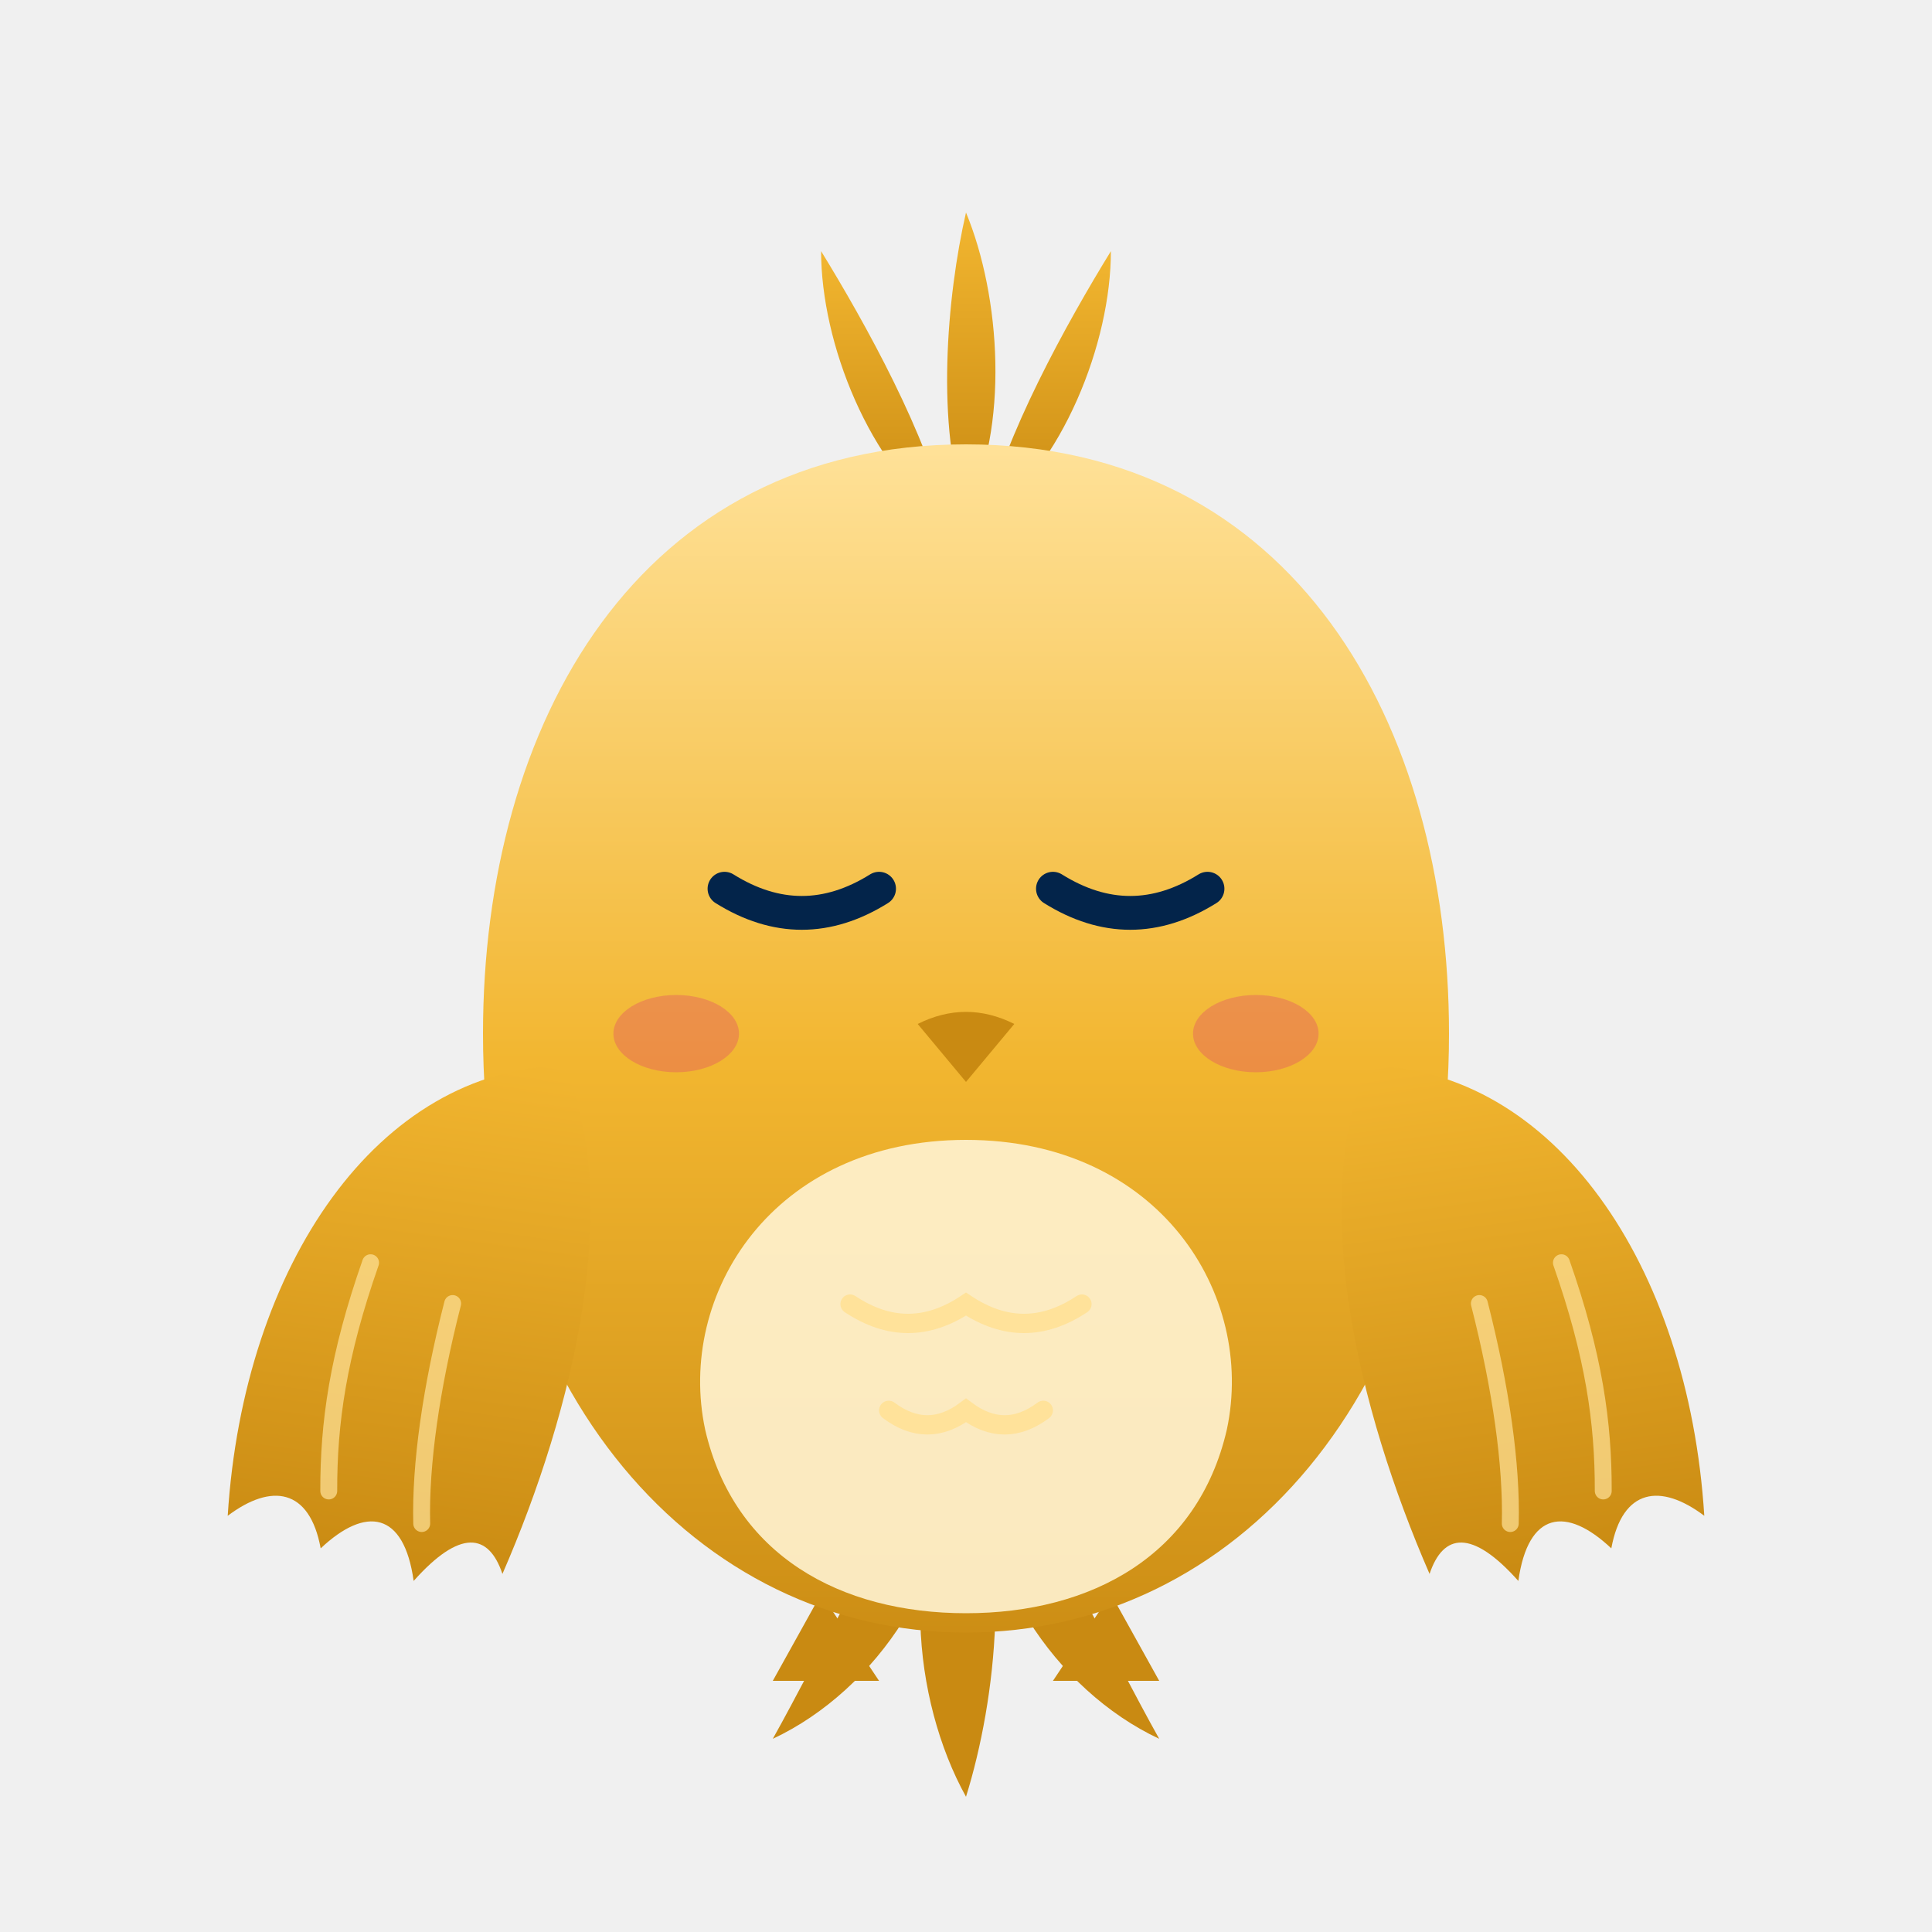
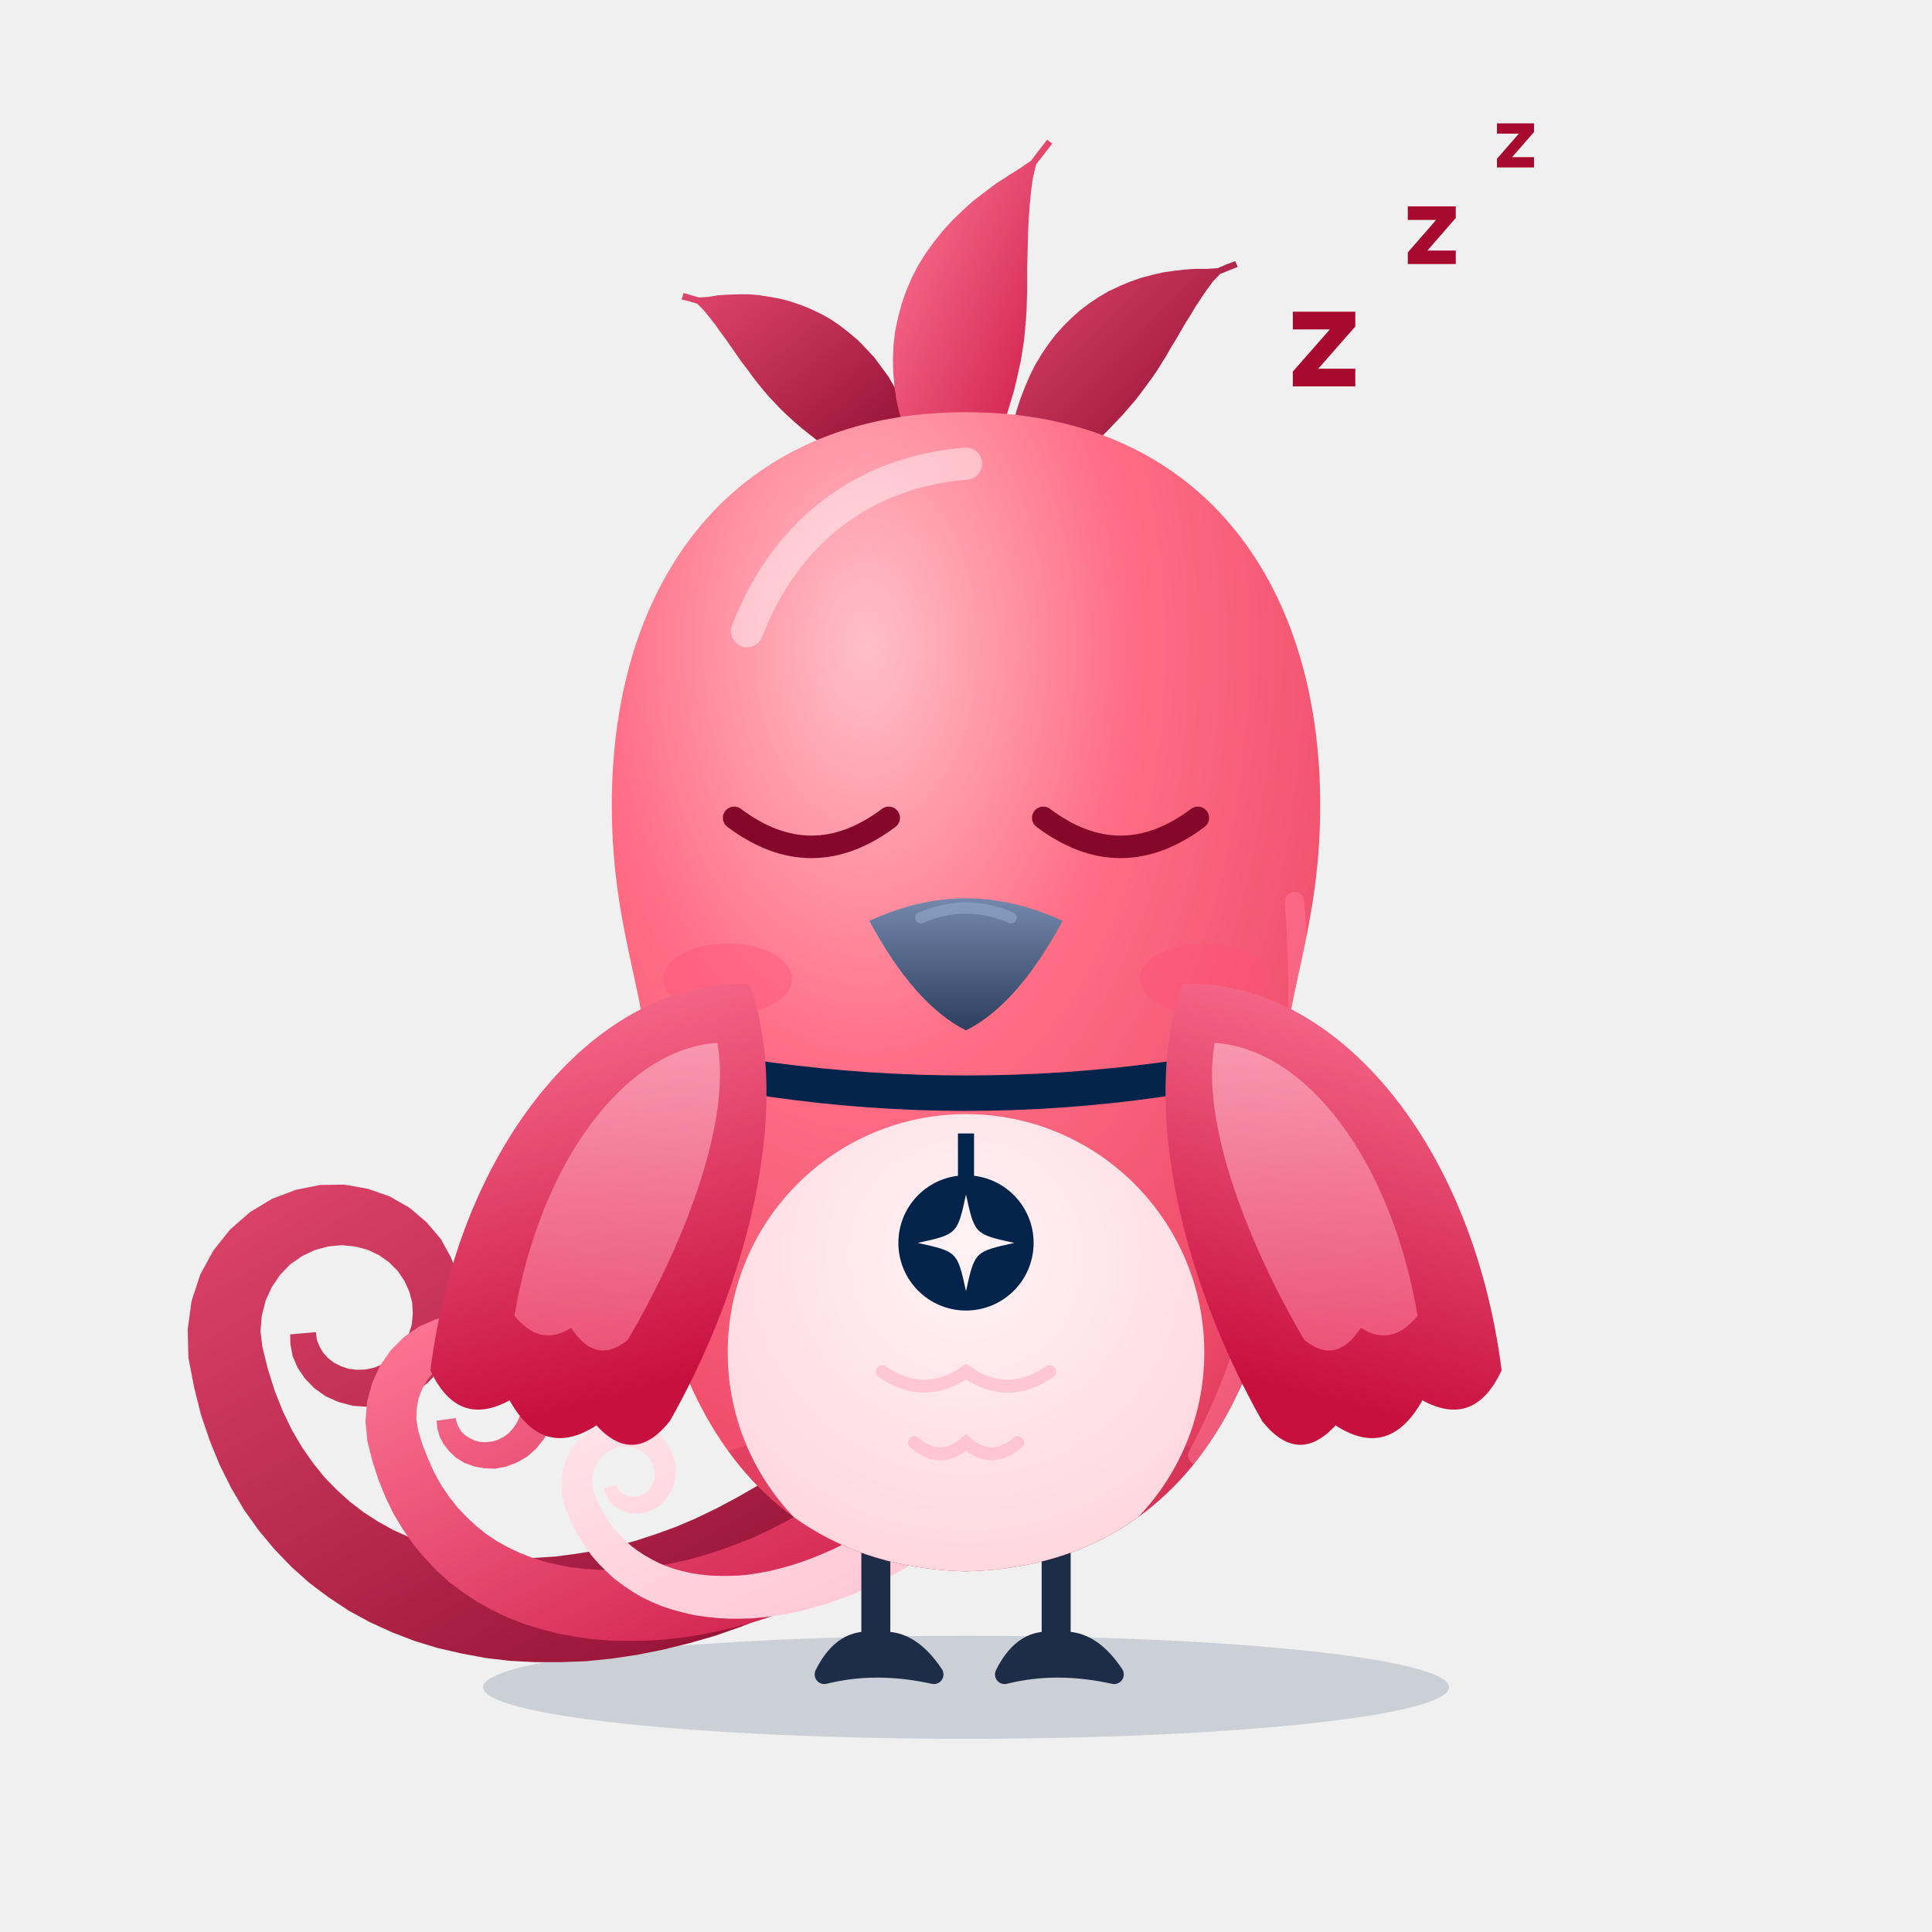
- <svg xmlns="http://www.w3.org/2000/svg" viewBox="0 0 400 400" width="400" height="400">
+ <svg xmlns="http://www.w3.org/2000/svg" viewBox="0 0 600 600" width="600" height="600">
  <defs>
-     <linearGradient id="h12b" x1="0" y1="90" x2="0" y2="350" gradientUnits="userSpaceOnUse">
-       <stop offset="0" stop-color="#FFE29A" />
-       <stop offset=".5" stop-color="#F2B630" />
-       <stop offset="1" stop-color="#C98A12" />
+     <radialGradient id="h19body" cx=".36" cy=".2" r=".95">
+       <stop offset="0" stop-color="#FFC0C9" />
+       <stop offset=".38" stop-color="#FF6F86" />
+       <stop offset=".8" stop-color="#EE4A68" />
+       <stop offset="1" stop-color="#C9284D" />
+     </radialGradient>
+     <linearGradient id="h19wing" x1="0" y1="0" x2=".3" y2="1">
+       <stop offset="0" stop-color="#FF7A98" />
+       <stop offset="1" stop-color="#C8103F" />
    </linearGradient>
-     <linearGradient id="h12w" x1="0" y1="0" x2="0" y2="1">
-       <stop offset="0" stop-color="#F2B630" />
-       <stop offset="1" stop-color="#C98A12" />
+     <linearGradient id="h19wingIn" x1="0" y1="0" x2="0" y2="1">
+       <stop offset="0" stop-color="#FFC2D1" />
+       <stop offset="1" stop-color="#FF7A98" />
    </linearGradient>
+     <linearGradient id="h19crim" x1="0" y1="0" x2="1" y2="1">
+       <stop offset="0" stop-color="#E0456B" />
+       <stop offset="1" stop-color="#85082A" />
+     </linearGradient>
+     <linearGradient id="h19rose" x1="0" y1="0" x2="1" y2="1">
+       <stop offset="0" stop-color="#FF7A98" />
+       <stop offset="1" stop-color="#C8103F" />
+     </linearGradient>
+     <linearGradient id="h19petal" x1="0" y1="0" x2="1" y2="1">
+       <stop offset="0" stop-color="#FFE3EA" />
+       <stop offset="1" stop-color="#FFC2D1" />
+     </linearGradient>
+     <radialGradient id="h19iris" cx=".42" cy=".38" r=".7">
+       <stop offset="0" stop-color="#2A5A9A" />
+       <stop offset=".55" stop-color="#0E2F5C" />
+       <stop offset="1" stop-color="#020B18" />
+     </radialGradient>
+     <linearGradient id="h19beak" x1="0" y1="0" x2="0" y2="1">
+       <stop offset="0" stop-color="#7488AD" />
+       <stop offset="1" stop-color="#2C3F5E" />
+     </linearGradient>
+     <radialGradient id="h19belly" cx=".5" cy=".3" r=".75">
+       <stop offset="0" stop-color="#FFF3F5" />
+       <stop offset="1" stop-color="#FFD3DC" />
+     </radialGradient>
+     <clipPath id="h19clip">
+       <path d="M300 128 C372 128 410 180 410 250 C410 292 397 312 399 340 C404 404 382 486 300 488 C218 486 196 404 201 340 C203 312 190 292 190 250 C190 180 228 128 300 128Z" />
+     </clipPath>
  </defs>
-   <g fill="#C98A12">
-     <path d="M200 300 C186 320.2 188.8 351.8 200 372 C206.3 351.8 209.8 320.2 200 300Z" />
-     <path d="M196 300 C198.8 324.5 181.4 350 160 360 C169.6 342.9 182.7 314.9 196 300Z" />
-     <path d="M204 300 C201.2 324.5 218.6 350 240 360 C230.4 342.9 217.3 314.9 204 300Z" />
+   <ellipse cx="300" cy="524" rx="150" ry="16" fill="#03244A" opacity=".16" />
+   <path d="M282.9 416.1 L278.2 422.6 L273.5 428.4 L268.6 434 L263.4 439.3 L258 444.3 L252.5 449 L246.7 453.5 L240.9 457.7 L234.9 461.6 L228.8 465.1 L222.6 468.4 L216.4 471.4 L210.1 474.1 L203.8 476.4 L197.4 478.5 L191.1 480.2 L184.8 481.6 L178.5 482.6 L172.4 483.4 L166.3 483.8 L160.2 483.9 L154.4 483.6 L148.6 483 L143 482.1 L137.5 480.9 L132.2 479.3 L127.1 477.4 L122.2 475.2 L117.5 472.6 L113 469.7 L108.7 466.4 L104.6 462.7 L100.7 458.7 L97.1 454.2 L93.7 449.3 L90.6 444 L87.8 438.2 L85.3 431.9 L83.2 425.2 L81.5 418.4 L80.9 413.4 L81.3 408.6 L82.5 403.9 L84.4 399.7 L87 395.9 L90.2 392.6 L93.8 390.1 L97.8 388.2 L101.9 387.1 L106.1 386.7 L110.2 387.1 L114.1 388.1 L117.7 389.8 L120.8 392 L123.5 394.7 L125.6 397.8 L127.1 401.1 L128 404.5 L128.2 407.9 L127.9 411.3 L126.9 414.5 L125.5 417.3 L123.7 419.8 L121.5 421.9 L119 423.6 L116.3 424.7 L113.6 425.3 L110.9 425.4 L108.3 425.1 L105.9 424.3 L103.7 423.2 L101.8 421.7 L100.3 420 L99.2 418.1 L98.4 416.1 L98.1 413.7 L90.1 414.4 L90.2 417.5 L90.9 421.2 L92.4 424.7 L94.7 428.1 L97.6 431.1 L101.1 433.6 L105.1 435.4 L109.6 436.6 L114.3 436.9 L119.2 436.4 L124.1 434.9 L128.8 432.6 L133 429.3 L136.8 425.2 L139.8 420.4 L141.9 414.9 L143.1 409.1 L143.3 402.9 L142.3 396.7 L140.1 390.6 L136.9 384.8 L132.5 379.6 L127.2 375.1 L121.1 371.6 L114.3 369.2 L107 367.9 L99.4 368 L91.9 369.5 L84.5 372.3 L77.7 376.4 L71.5 381.8 L66.3 388.3 L62.2 395.8 L59.5 404 L58.3 412.7 L58.5 421.6 L60.3 430.9 L62.4 439.3 L65.1 447.3 L68.2 454.9 L71.8 462.1 L75.8 468.9 L80.3 475.2 L85.2 481.1 L90.5 486.6 L96.1 491.6 L102.1 496.1 L108.3 500.2 L114.9 503.8 L121.7 506.9 L128.7 509.6 L135.9 511.8 L143.3 513.5 L150.8 514.9 L158.5 515.8 L166.2 516.2 L174.1 516.2 L182 515.9 L190 515.1 L198 513.9 L206 512.3 L214.1 510.3 L222.1 508 L230.1 505.2 L238 502.1 L245.9 498.6 L253.7 494.7 L261.4 490.5 L268.9 485.9 L276.4 480.9 L283.7 475.5 L290.8 469.8 L297.7 463.8 L304.5 457.4 L311 450.6 L317.1 443.9Z" fill="url(#h19crim)" />
+   <path d="M289.1 435.7 L284.9 440.5 L280.8 445 L276.5 449.2 L272.1 453.2 L267.6 456.9 L262.9 460.5 L258.2 463.9 L253.5 467 L248.6 470 L243.7 472.7 L238.8 475.2 L233.9 477.5 L228.9 479.5 L224 481.3 L219 482.9 L214.1 484.3 L209.2 485.4 L204.4 486.3 L199.6 486.9 L194.9 487.4 L190.3 487.5 L185.8 487.5 L181.4 487.2 L177.1 486.7 L173 485.9 L168.9 484.9 L165.1 483.7 L161.3 482.2 L157.7 480.5 L154.3 478.6 L151 476.4 L147.9 473.9 L145 471.2 L142.2 468.3 L139.6 465 L137.2 461.5 L135 457.6 L133.1 453.4 L131.3 448.9 L129.9 444.4 L129.3 440.9 L129.4 437.5 L130 434.2 L131.2 431.2 L132.8 428.4 L134.9 426 L137.4 424.1 L140 422.6 L142.9 421.6 L145.8 421.2 L148.7 421.3 L151.4 421.9 L154 422.9 L156.3 424.3 L158.2 426.1 L159.8 428.1 L161 430.3 L161.7 432.7 L162.1 435.1 L162 437.4 L161.5 439.6 L160.6 441.7 L159.4 443.5 L158 445.1 L156.3 446.3 L154.5 447.2 L152.7 447.7 L150.8 447.9 L149 447.8 L147.3 447.3 L145.8 446.6 L144.4 445.7 L143.3 444.6 L142.5 443.3 L141.9 442 L141.5 440.4 L135.6 441.2 L135.8 443.5 L136.5 446 L137.7 448.4 L139.5 450.7 L141.6 452.7 L144.2 454.3 L147.2 455.4 L150.4 456 L153.7 456.1 L157.1 455.5 L160.5 454.2 L163.7 452.4 L166.5 449.9 L169 446.8 L170.9 443.3 L172.1 439.4 L172.7 435.2 L172.5 430.9 L171.6 426.6 L169.8 422.4 L167.3 418.5 L164 415.1 L160.1 412.2 L155.6 410 L150.8 408.6 L145.6 408 L140.3 408.4 L135.1 409.8 L130.1 412 L125.5 415.2 L121.4 419.3 L118.1 424 L115.6 429.4 L114 435.3 L113.5 441.4 L114.1 447.6 L115.7 453.9 L117.5 459.5 L119.7 464.9 L122.2 470.1 L125.1 474.9 L128.2 479.4 L131.7 483.6 L135.4 487.6 L139.4 491.2 L143.6 494.4 L148.1 497.4 L152.8 500 L157.6 502.3 L162.7 504.3 L167.9 505.9 L173.2 507.3 L178.6 508.3 L184.2 509.1 L189.8 509.5 L195.6 509.6 L201.4 509.5 L207.2 509.1 L213.2 508.4 L219.1 507.4 L225.1 506.1 L231.1 504.6 L237.1 502.8 L243.1 500.7 L249.1 498.4 L255.1 495.8 L261 493 L266.9 489.8 L272.7 486.5 L278.5 482.9 L284.2 479 L289.8 474.9 L295.3 470.6 L300.6 466 L305.9 461.1 L310.9 456.3Z" fill="url(#h19rose)" />
+   <path d="M295.7 453.5 L292.5 456.9 L289.3 460.1 L286 463 L282.7 465.8 L279.4 468.4 L276 470.9 L272.6 473.3 L269.2 475.4 L265.8 477.4 L262.4 479.3 L259 481 L255.6 482.5 L252.2 483.9 L248.9 485.1 L245.5 486.2 L242.2 487.1 L239 487.9 L235.7 488.5 L232.6 489 L229.5 489.3 L226.4 489.4 L223.4 489.4 L220.5 489.3 L217.6 489 L214.9 488.6 L212.2 488 L209.6 487.3 L207 486.4 L204.6 485.4 L202.3 484.2 L200 482.9 L197.9 481.5 L195.8 479.9 L193.9 478.1 L192.1 476.2 L190.3 474.2 L188.7 471.9 L187.2 469.5 L185.9 467 L184.7 464.4 L184.1 462.4 L183.9 460.3 L184 458.3 L184.5 456.4 L185.3 454.6 L186.4 453 L187.7 451.7 L189.2 450.6 L190.8 449.9 L192.5 449.4 L194.2 449.2 L195.9 449.4 L197.5 449.8 L199 450.5 L200.3 451.4 L201.4 452.5 L202.2 453.7 L202.8 455.1 L203.2 456.4 L203.3 457.8 L203.2 459.2 L202.8 460.5 L202.2 461.6 L201.5 462.7 L200.6 463.5 L199.6 464.1 L198.6 464.6 L197.5 464.8 L196.4 464.9 L195.4 464.8 L194.5 464.5 L193.6 464 L192.9 463.4 L192.3 462.8 L191.8 462 L191.5 461.1 L187.7 462.2 L188 463.5 L188.6 465 L189.5 466.4 L190.8 467.7 L192.3 468.7 L194 469.5 L195.8 470 L197.8 470.1 L199.9 469.8 L201.9 469.2 L203.9 468.2 L205.7 466.8 L207.2 465.1 L208.5 463.1 L209.4 460.8 L209.8 458.3 L209.9 455.7 L209.4 453.1 L208.5 450.6 L207.1 448.2 L205.3 446 L203.1 444.1 L200.5 442.7 L197.6 441.7 L194.5 441.2 L191.4 441.3 L188.2 441.9 L185.2 443.1 L182.3 444.9 L179.7 447.1 L177.6 449.9 L175.9 453 L174.8 456.5 L174.3 460.1 L174.5 463.9 L175.3 467.6 L176.7 471.2 L178.2 474.4 L179.9 477.5 L181.8 480.4 L183.8 483.2 L186 485.7 L188.4 488.1 L190.9 490.4 L193.6 492.4 L196.4 494.3 L199.3 496 L202.4 497.5 L205.5 498.8 L208.8 499.9 L212.2 500.8 L215.6 501.6 L219.1 502.1 L222.7 502.5 L226.3 502.7 L230 502.7 L233.8 502.6 L237.6 502.2 L241.5 501.7 L245.4 501 L249.3 500.2 L253.2 499.1 L257.2 497.9 L261.2 496.5 L265.2 495 L269.2 493.2 L273.2 491.3 L277.2 489.2 L281.1 487 L285.1 484.5 L289.1 481.9 L293 479.2 L296.9 476.2 L300.7 473.1 L304.6 469.8 L308.3 466.5Z" fill="url(#h19petal)" />
+   <path d="M272 482 L272 512" stroke="#1D2D47" stroke-width="9" stroke-linecap="round" />
+   <path d="M256 520 Q262 508 272 510 Q282 508 290 520 Q272 516 256 520Z" fill="#1D2D47" stroke="#1D2D47" stroke-width="6" stroke-linejoin="round" />
+   <path d="M328 482 L328 512" stroke="#1D2D47" stroke-width="9" stroke-linecap="round" />
+   <path d="M312 520 Q318 508 328 510 Q338 508 346 520 Q328 516 312 520Z" fill="#1D2D47" stroke="#1D2D47" stroke-width="6" stroke-linejoin="round" />
+   <path d="M287.5 146.5 L286.6 142.5 L285.5 138.6 L284.3 134.7 L282.9 131 L281.4 127.3 L279.7 123.8 L277.9 120.4 L276 117.1 L273.8 114.1 L271.6 111.1 L269.1 108.4 L266.6 105.8 L263.9 103.5 L261.1 101.3 L258.2 99.3 L255.2 97.6 L252.1 96.1 L248.9 94.8 L245.7 93.7 L242.4 92.8 L239.1 92.2 L235.9 91.7 L232.6 91.4 L229.4 91.4 L226.2 91.5 L223 91.7 L220 92.2 L217.1 92.4 L214.7 91.7 L212.3 91 L211.7 93 L214.1 93.6 L216.5 94.3 L218.5 96.3 L220.3 98.5 L222.1 100.8 L223.8 103.2 L225.5 105.5 L227.1 107.8 L228.7 110.1 L230.3 112.4 L232 114.6 L233.6 116.8 L235.3 119 L237 121.1 L238.8 123.2 L240.7 125.2 L242.6 127.2 L244.7 129.2 L246.8 131.1 L249 133 L251.4 134.9 L253.8 136.8 L256.3 138.8 L258.9 140.7 L261.7 142.7 L264.5 144.7 L267.4 146.8 L270.4 148.9 L273.4 151.2 L276.5 153.5Z" fill="url(#h19crim)" />
+   <path d="M323.9 152.8 L326.7 150.1 L329.4 147.5 L332.1 145 L334.7 142.6 L337.3 140.2 L339.7 137.9 L342.1 135.6 L344.4 133.3 L346.5 131.1 L348.6 128.9 L350.6 126.6 L352.5 124.4 L354.2 122.2 L355.9 119.9 L357.6 117.6 L359.2 115.3 L360.7 112.9 L362.2 110.5 L363.6 108 L365.1 105.6 L366.6 103 L368.1 100.4 L369.7 97.9 L371.3 95.2 L373 92.6 L374.8 90 L376.7 87.4 L378.9 85.1 L381.6 84 L384.4 82.9 L383.6 81.1 L380.9 82.1 L378.1 83.3 L374.8 83.5 L371.4 83.5 L368 83.7 L364.6 84.1 L361.1 84.6 L357.7 85.4 L354.3 86.3 L350.9 87.5 L347.6 88.9 L344.4 90.4 L341.3 92.2 L338.3 94.2 L335.4 96.4 L332.7 98.8 L330.1 101.4 L327.7 104.1 L325.5 107 L323.4 110.1 L321.5 113.3 L319.8 116.7 L318.3 120.2 L316.9 123.8 L315.7 127.5 L314.7 131.3 L313.8 135.2 L313.1 139.1 L312.5 143.2 L312.1 147.2Z" fill="url(#h19crim)" />
+   <path d="M305.9 150.9 L307.1 146.8 L308.3 142.9 L309.5 139.1 L310.6 135.4 L311.8 131.8 L312.8 128.4 L313.8 125 L314.8 121.7 L315.6 118.5 L316.3 115.3 L317 112.2 L317.5 109.1 L318 105.9 L318.3 102.8 L318.6 99.6 L318.8 96.4 L318.9 93.2 L319 89.8 L319 86.4 L319 82.8 L319.1 79.2 L319.2 75.4 L319.3 71.6 L319.5 67.6 L319.8 63.5 L320.2 59.4 L320.8 55.1 L321.8 51 L324.3 47.8 L326.8 44.6 L325.2 43.4 L322.7 46.6 L320.2 49.9 L316.7 52.3 L312.9 54.7 L309.2 57.1 L305.6 59.8 L302.1 62.5 L298.8 65.5 L295.6 68.6 L292.7 71.8 L289.9 75.3 L287.4 78.8 L285.1 82.5 L283.1 86.4 L281.4 90.4 L280 94.4 L278.9 98.6 L278 102.8 L277.5 107.1 L277.3 111.4 L277.4 115.7 L277.8 120 L278.4 124.3 L279.4 128.6 L280.6 132.8 L282.1 137 L283.8 141.2 L285.7 145.2 L287.8 149.2 L290.1 153.1Z" fill="url(#h19rose)" />
+   <path d="M300 128 C372 128 410 180 410 250 C410 292 397 312 399 340 C404 404 382 486 300 488 C218 486 196 404 201 340 C203 312 190 292 190 250 C190 180 228 128 300 128Z" fill="url(#h19body)" />
+   <ellipse cx="300" cy="500" rx="130" ry="60" fill="#C9284D" opacity=".35" clip-path="url(#h19clip)" />
+   <path d="M402 280 C406 330 400 400 372 452" fill="none" stroke="#FF7A98" stroke-width="6" stroke-linecap="round" opacity=".5" clip-path="url(#h19clip)" />
+   <path d="M232 196 C246 160 274 146 300 144" fill="none" stroke="#fff" stroke-width="10" stroke-linecap="round" opacity=".45" />
+   <ellipse cx="300" cy="420" rx="74" ry="74" fill="url(#h19belly)" clip-path="url(#h19clip)" />
+   <g clip-path="url(#h19clip)" fill="none" stroke="#FFC2D1" stroke-width="4" stroke-linecap="round" opacity=".9">
+     <path d="M274 426 q13 9 26 0 q13 9 26 0 M284 448 q8 7 16 0 q8 7 16 0" />
  </g>
-   <path d="M170 330 l-10 18 h22 Z M230 330 l10 18 h-22 Z" fill="#C98A12" />
-   <path d="M196 108 C192.3 90.6 179.1 66.8 170 52 C170 71 180 96.4 196 108Z" fill="url(#h12w)" />
-   <path d="M200 106 C209 88.6 207.2 61.4 200 44 C196 61.4 193.7 88.6 200 106Z" fill="url(#h12w)" />
-   <path d="M204 108 C207.7 90.6 220.9 66.8 230 52 C230 71 220 96.4 204 108Z" fill="url(#h12w)" />
-   <path d="M200 92 C268 92 300 150 300 214 C300 288 256 338 200 338 C144 338 100 288 100 214 C100 150 132 92 200 92Z" fill="url(#h12b)" />
-   <path d="M200 236 C240 236 260 268 254 296 C248 322 226 334 200 334 C174 334 152 322 146 296 C140 268 160 236 200 236Z" fill="#FFF3D1" opacity=".9" />
-   <path d="M176 270 q12 8 24 0 q12 8 24 0 M184 292 q8 6 16 0 q8 6 16 0" fill="none" stroke="#FFE29A" stroke-width="4" stroke-linecap="round" />
-   <g transform="translate(112 226) rotate(8)">
-     <path d="M4 -6 C-34 0 -56 44 -52 96 C-44 88 -36 88 -32 100 C-24 90 -16 90 -12 104 C-4 92 2 92 6 100 C16 64 20 20 4 -6Z" fill="url(#h12w)" />
-     <path d="M-30 40 C-34 60 -34 74 -32 88 M-12 46 C-14 64 -14 80 -12 92" fill="none" stroke="#FFE29A" stroke-width="3.5" stroke-linecap="round" opacity=".7" />
+   <g clip-path="url(#h19clip)">
+     <path d="M180 318 Q300 350 420 318 L420 328 Q300 362 180 328Z" fill="#03244A" />
  </g>
-   <g transform="translate(288 226) scale(-1 1) rotate(8)">
-     <path d="M4 -6 C-34 0 -56 44 -52 96 C-44 88 -36 88 -32 100 C-24 90 -16 90 -12 104 C-4 92 2 92 6 100 C16 64 20 20 4 -6Z" fill="url(#h12w)" />
-     <path d="M-30 40 C-34 60 -34 74 -32 88 M-12 46 C-14 64 -14 80 -12 92" fill="none" stroke="#FFE29A" stroke-width="3.5" stroke-linecap="round" opacity=".7" />
+   <path d="M300 352 L300 366" stroke="#03244A" stroke-width="5" />
+   <circle cx="300" cy="386" r="21" fill="#03244A" />
+   <path d="M300 371 C302.7 383.3 302.7 383.3 315 386 C302.7 388.7 302.7 388.7 300 401 C297.3 388.7 297.3 388.7 285 386 C297.3 383.3 297.3 383.3 300 371Z" fill="#FFF1F4" />
+   <path d="M228 254 Q252 272 276 254" fill="none" stroke="#85082A" stroke-width="7" stroke-linecap="round" />
+   <path d="M324 254 Q348 272 372 254" fill="none" stroke="#85082A" stroke-width="7" stroke-linecap="round" />
+   <path d="M270 286 Q300 272 330 286 Q316 312 300 320 Q284 312 270 286Z" fill="url(#h19beak)" />
+   <path d="M286 285 Q300 279 314 285" fill="none" stroke="#8EA3C4" stroke-width="3.5" stroke-linecap="round" opacity=".7" />
+   <g clip-path="url(#h19clip)">
+     <ellipse cx="226" cy="304" rx="20" ry="11" fill="#FF4F78" opacity=".4" />
+     <ellipse cx="374" cy="304" rx="20" ry="11" fill="#FF4F78" opacity=".4" />
  </g>
-   <ellipse cx="140" cy="214" rx="13" ry="8" fill="#E0456B" opacity=".35" />
-   <ellipse cx="260" cy="214" rx="13" ry="8" fill="#E0456B" opacity=".35" />
-   <path d="M150 184 Q166 194 182 184" fill="none" stroke="#03244A" stroke-width="7" stroke-linecap="round" />
-   <path d="M218 184 Q234 194 250 184" fill="none" stroke="#03244A" stroke-width="7" stroke-linecap="round" />
-   <path d="M190 212 Q200 207 210 212 L200 224 Z" fill="#C98A12" />
+   <g transform="translate(224 318) rotate(12)">
+     <g transform="scale(1 1)">
+       <path d="M6 -14 C-40 -6 -72 52 -66 124 Q-54 140 -40 128 Q-26 144 -12 130 Q2 140 10 124 C24 80 28 22 6 -14Z" fill="url(#h19wing)" />
+       <path d="M0 6 C-28 14 -46 54 -44 102 Q-34 110 -26 102 Q-16 112 -8 102 C2 72 10 30 0 6Z" fill="url(#h19wingIn)" opacity=".6" />
+     </g>
+   </g>
+   <g transform="translate(376 318) rotate(-12)">
+     <g transform="scale(-1 1)">
+       <path d="M6 -14 C-40 -6 -72 52 -66 124 Q-54 140 -40 128 Q-26 144 -12 130 Q2 140 10 124 C24 80 28 22 6 -14Z" fill="url(#h19wing)" />
+       <path d="M0 6 C-28 14 -46 54 -44 102 Q-34 110 -26 102 Q-16 112 -8 102 C2 72 10 30 0 6Z" fill="url(#h19wingIn)" opacity=".6" />
+     </g>
+   </g>
+   <g fill="#A8092F">
+     <path d="M420.9 120L401.5 120L401.5 115.4L413.0 102.3L401.5 102.3L401.5 96.8L420.9 96.8L420.9 101.4L409.4 114.5L420.9 114.5L420.9 120Z" />
+     <path d="M452.1 82L437.2 82L437.2 78.4L446.0 68.3L437.2 68.3L437.2 64.1L452.1 64.1L452.1 67.7L443.3 77.8L452.1 77.8L452.1 82Z" />
+     <path d="M476.4 52L464.9 52L464.9 49.3L471.7 41.5L464.9 41.5L464.9 38.3L476.4 38.3L476.4 41.0L469.6 48.8L476.4 48.8L476.4 52Z" />
+   </g>
</svg>
